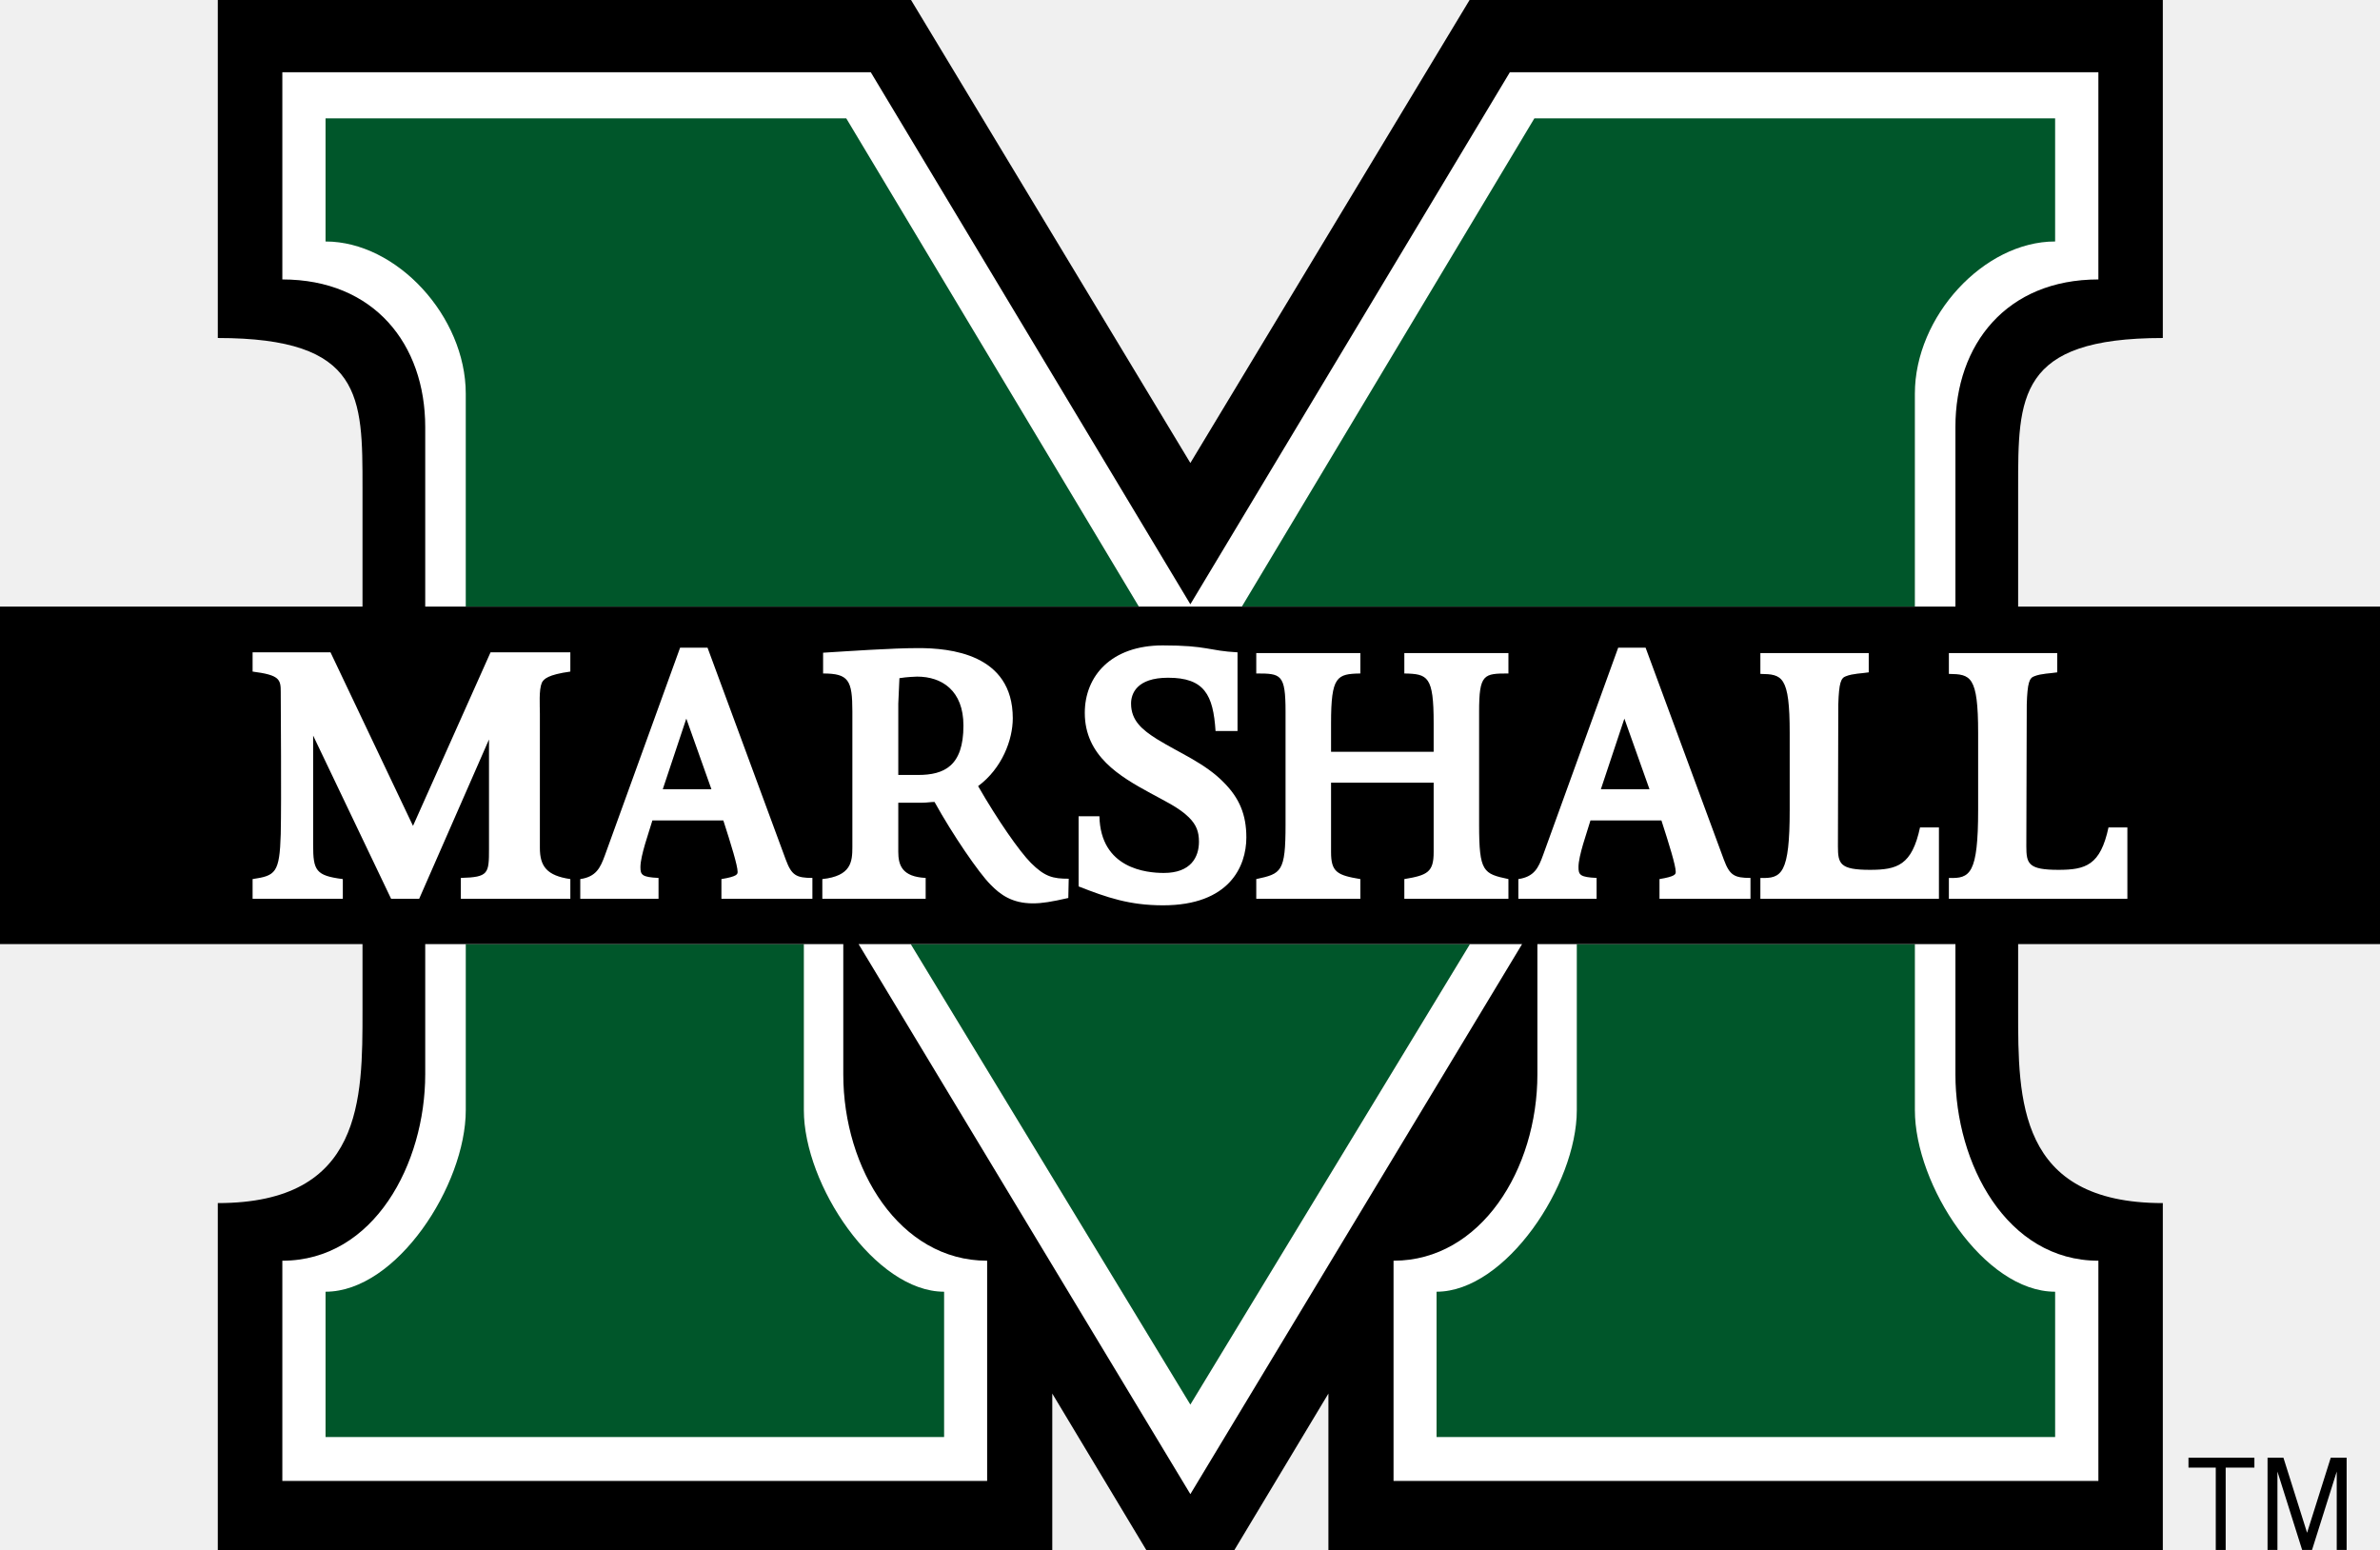
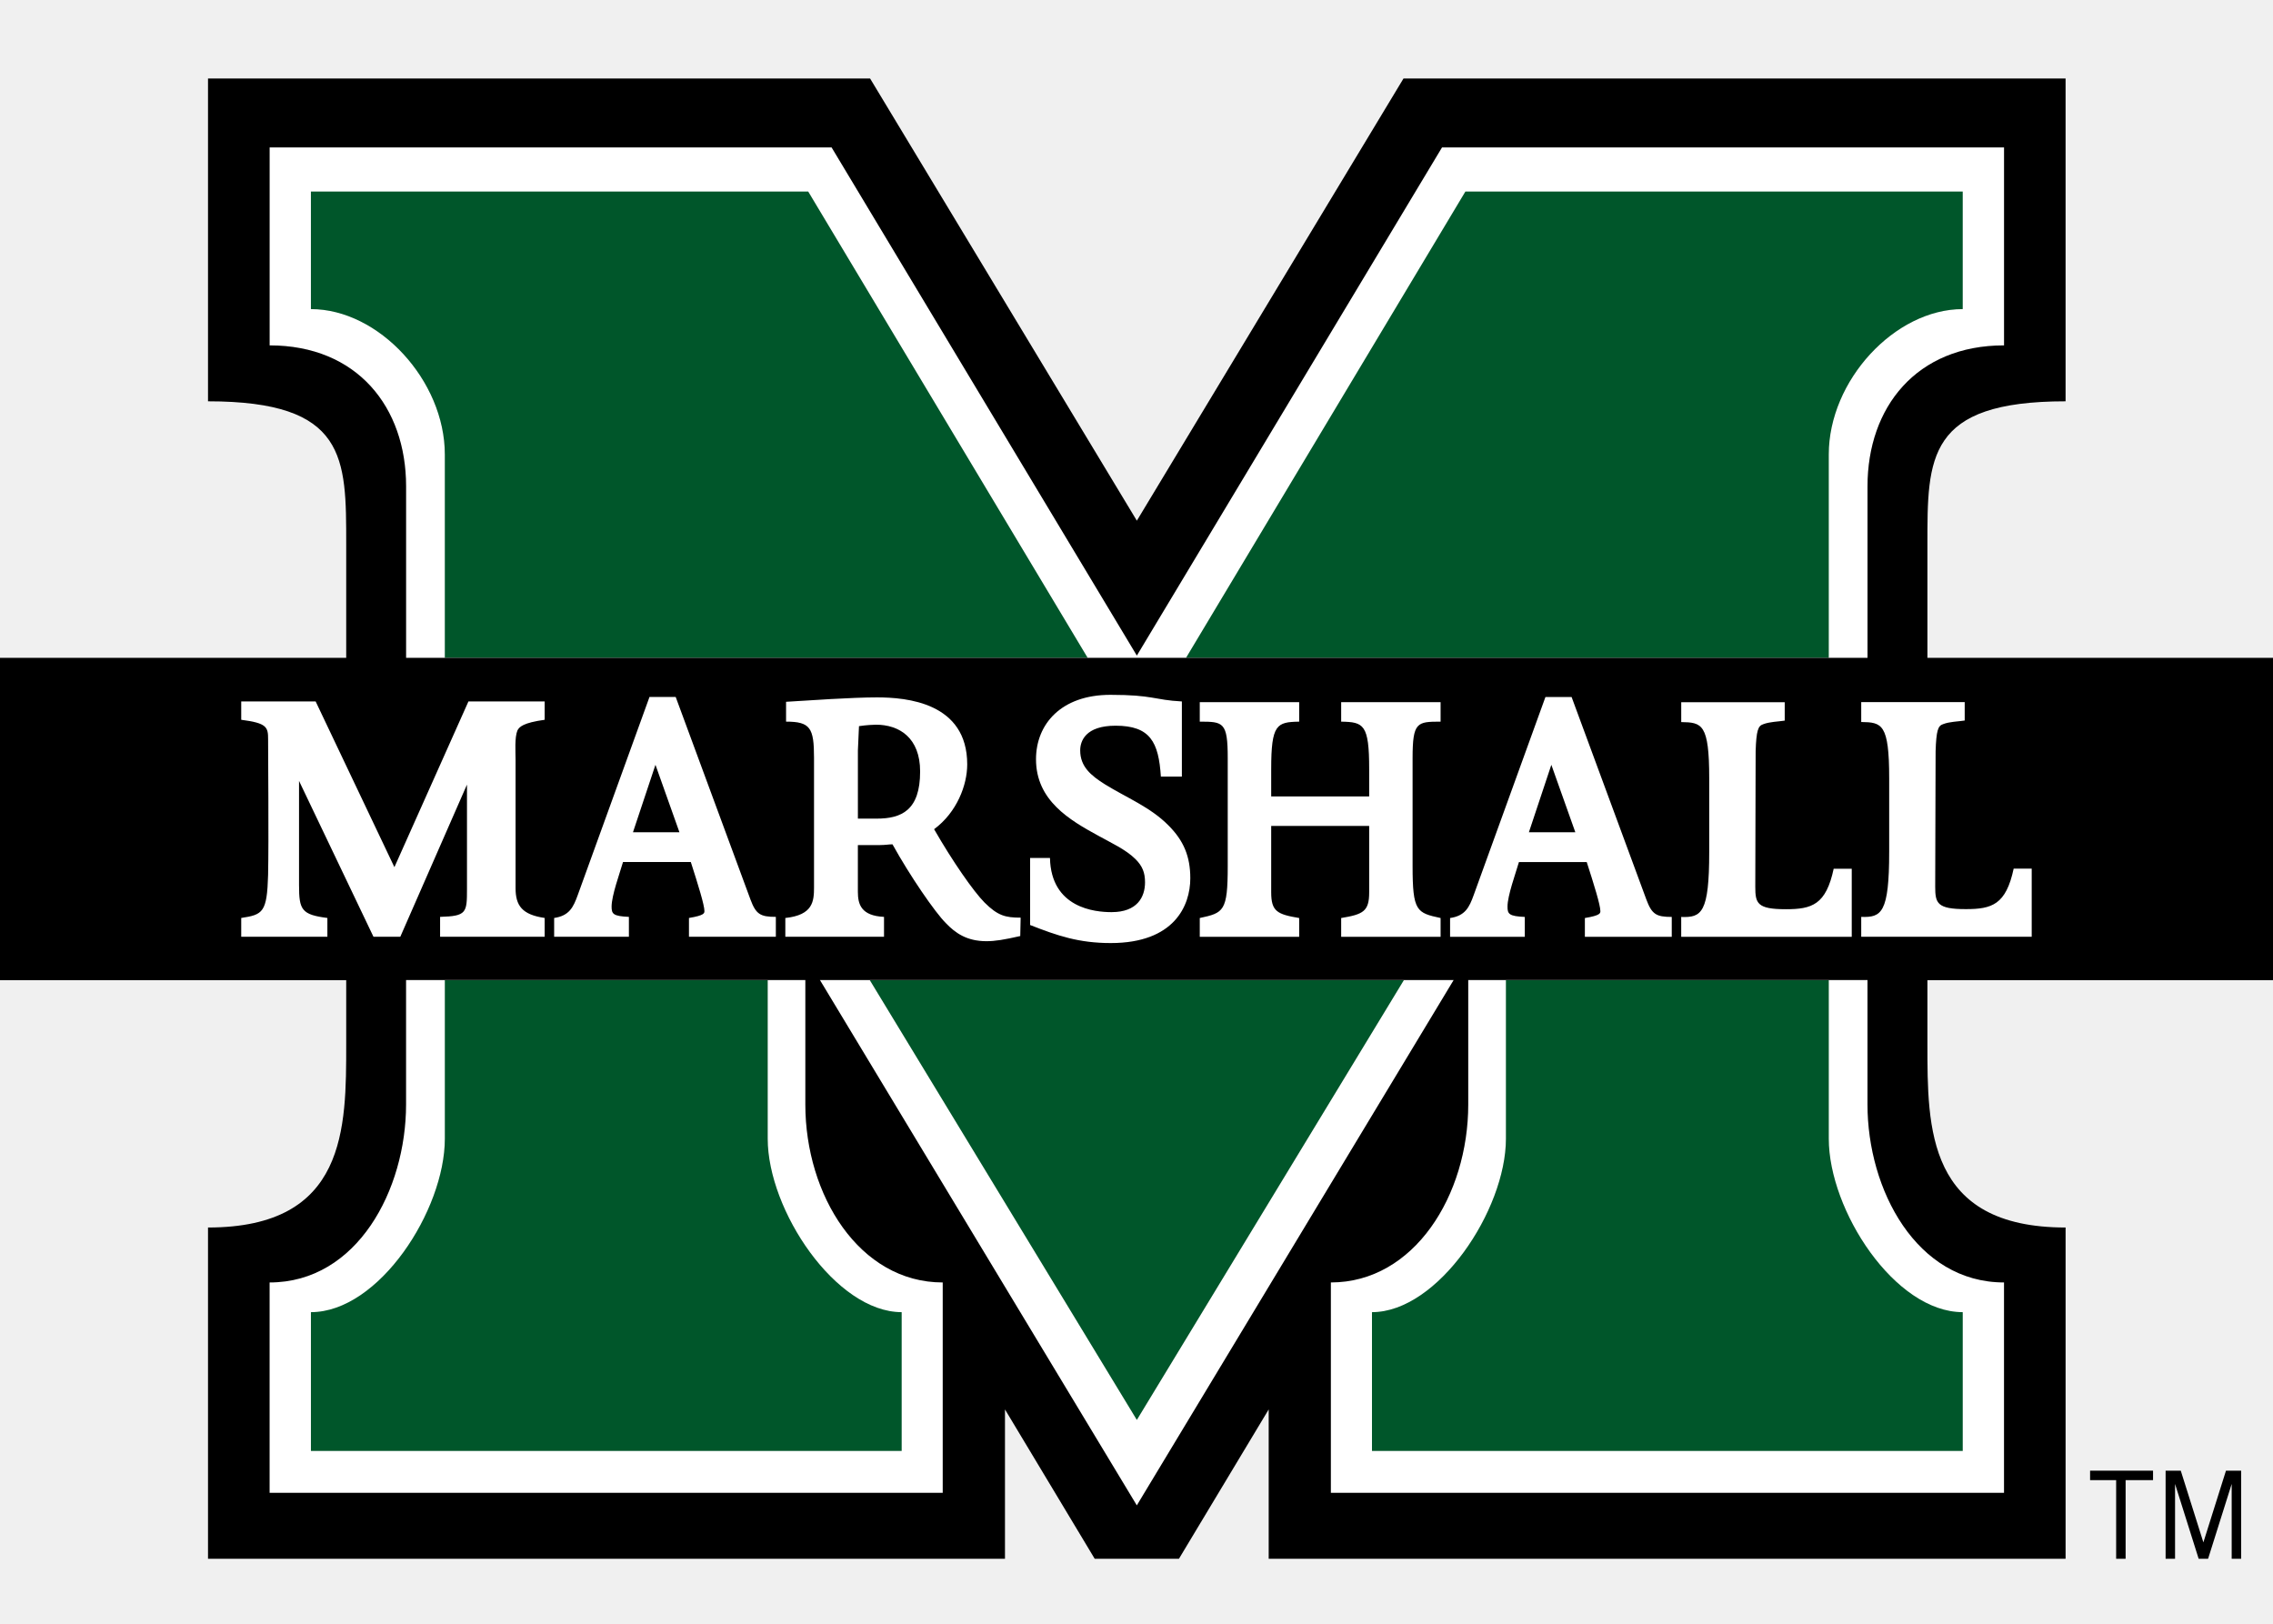
- <svg xmlns="http://www.w3.org/2000/svg" version="1.0" width="221.87" height="144.479" id="svg2" xml:space="preserve">
+ <svg xmlns="http://www.w3.org/2000/svg" version="1.0" width="280" height="200" id="svg2" xml:space="preserve">
  <defs id="defs5">
    <clipPath id="clipPath21">
-       <path d="M 0,0 L 612,0 L 612,792 L 0,792 L 0,0 z" id="path23" />
+       <path d="M 0,0 612,0 612,792 0,792 0,0 z" id="path23" />
    </clipPath>
    <clipPath id="clipPath89">
-       <path d="M 0,0 L 612,0 L 612,792 L 0,792 L 0,0 z" id="path91" />
+       <path d="M 0,0 612,0 612,792 0,792 0,0 z" id="path91" />
    </clipPath>
    <clipPath id="clipPath125">
-       <path d="M 0,0 L 612,0 L 612,792 L 0,792 L 0,0 z" id="path127" />
+       <path d="M 0,0 612,0 612,792 0,792 0,0 z" id="path127" />
    </clipPath>
  </defs>
-   <path d="M 137.033,88.003 L 110.968,130.925 L 84.902,88.003 L 80.04,88.003 L 110.968,139.274 L 141.894,88.003 L 137.033,88.003 z" id="path15" style="fill:#ffffff;fill-opacity:1;fill-rule:nonzero;stroke:none" />
-   <path d="M 78.614,100.145 L 78.614,88.002 L 74.936,88.002 L 74.936,103.476 C 74.936,110.459 81.581,120.407 88.011,120.407 L 88.011,133.951 L 30.349,133.951 L 30.349,120.407 C 36.989,120.407 43.421,110.459 43.421,103.476 L 43.421,88.002 L 39.639,88.002 L 39.639,100.145 C 39.639,108.459 34.874,117.516 26.319,117.516 L 26.319,138.047 L 92.024,138.047 L 92.024,117.516 C 83.877,117.516 78.614,108.984 78.614,100.145" id="path27" style="fill:#ffffff;fill-opacity:1;fill-rule:nonzero;stroke:none" />
-   <path d="M 39.639,39.802 L 39.639,56.546 L 43.42,56.546 L 43.42,36.697 C 43.42,29.491 36.989,22.508 30.348,22.508 L 30.348,11.033 L 78.891,11.033 L 106.169,56.546 L 115.769,56.546 L 143.039,11.033 L 191.583,11.033 L 191.583,22.508 C 184.943,22.508 178.509,29.491 178.509,36.697 L 178.509,56.546 L 182.291,56.546 L 182.291,39.802 C 182.291,32.092 187.059,26.05 195.618,26.05 L 195.618,6.731 L 140.754,6.731 L 110.968,56.325 L 81.175,6.731 L 26.319,6.731 L 26.319,26.05 C 34.873,26.05 39.639,32.092 39.639,39.802" id="path31" style="fill:#ffffff;fill-opacity:1;fill-rule:nonzero;stroke:none" />
-   <path d="M 182.291,100.145 L 182.291,88.002 L 178.509,88.002 L 178.509,103.476 C 178.509,110.459 184.943,120.407 191.583,120.407 L 191.583,133.951 L 133.921,133.951 L 133.921,120.407 C 140.356,120.407 146.995,110.459 146.995,103.476 L 146.995,88.002 L 143.318,88.002 L 143.318,100.145 C 143.318,108.984 138.053,117.516 129.909,117.516 L 129.909,138.047 L 195.618,138.047 L 195.618,117.516 C 187.059,117.516 182.291,108.459 182.291,100.145" id="path35" style="fill:#ffffff;fill-opacity:1;fill-rule:nonzero;stroke:none" />
-   <path d="M 31.959,83.777 L 31.959,81.943 C 29.442,81.621 29.193,81.152 29.193,78.743 L 29.193,68.569 L 36.457,83.777 L 39.079,83.777 L 45.586,68.931 L 45.586,79.103 C 45.586,81.438 45.549,81.763 42.962,81.834 L 42.962,83.777 L 53.169,83.777 L 53.169,81.943 C 50.976,81.621 50.328,80.754 50.328,79.031 L 50.328,66.522 C 50.328,65.766 50.224,64.329 50.509,63.644 C 50.688,63.288 51.088,62.891 53.169,62.602 L 53.169,60.806 L 45.728,60.806 L 38.502,76.983 L 30.813,60.806 L 23.548,60.806 L 23.548,62.602 C 26.064,62.926 26.172,63.322 26.172,64.506 C 26.172,66.016 26.243,74.431 26.172,77.738 C 26.064,81.404 25.669,81.621 23.548,81.943 L 23.548,83.777 L 31.959,83.777 z" id="path39" style="fill:#ffffff;fill-opacity:1;fill-rule:nonzero;stroke:none" />
-   <path d="M 67.253,81.943 L 67.253,83.777 L 75.735,83.777 L 75.735,81.834 C 74.228,81.834 73.794,81.584 73.259,80.144 L 65.959,60.372 L 63.401,60.372 L 56.393,79.715 C 55.963,80.9 55.57,81.727 54.093,81.943 L 54.093,83.777 L 61.391,83.777 L 61.391,81.834 C 59.845,81.763 59.703,81.547 59.703,80.829 C 59.703,79.75 60.491,77.594 60.818,76.479 L 67.431,76.479 C 68.149,78.709 68.76,80.685 68.76,81.262 C 68.76,81.475 68.76,81.692 67.253,81.943 M 61.786,73.568 L 63.979,66.987 L 66.32,73.568 L 61.786,73.568 z" id="path43" style="fill:#ffffff;fill-opacity:1;fill-rule:nonzero;stroke:none" />
-   <path d="M 85.932,74.827 C 86.398,74.827 86.758,74.754 87.119,74.754 C 88.811,77.809 91.252,81.37 92.331,82.448 C 93.263,83.419 94.379,84.208 96.289,84.208 C 97.148,84.208 98.014,84.065 99.592,83.705 L 99.629,81.908 C 98.157,81.908 97.401,81.727 96.107,80.434 C 95.031,79.355 92.981,76.408 91.182,73.277 C 93.411,71.627 94.414,68.968 94.414,66.953 C 94.414,60.914 88.484,60.412 85.608,60.412 C 83.129,60.412 79.102,60.698 76.731,60.842 L 76.731,62.779 C 79.102,62.779 79.459,63.394 79.459,66.305 L 79.459,78.959 C 79.459,80.325 79.352,81.655 76.659,81.943 L 76.659,83.777 L 86.293,83.777 L 86.293,81.835 C 84.062,81.727 83.741,80.615 83.741,79.389 L 83.741,74.827 L 85.932,74.827 z M 83.741,65.583 C 83.741,65.408 83.814,64.077 83.848,63.214 C 84.531,63.105 85.321,63.07 85.499,63.07 C 87.802,63.07 89.814,64.365 89.814,67.635 C 89.814,71.412 88.016,72.238 85.573,72.238 L 83.741,72.238 L 83.741,65.583 z" id="path47" style="fill:#ffffff;fill-opacity:1;fill-rule:nonzero;stroke:none" />
-   <path d="M 108.498,81.371 C 106.878,81.371 102.601,80.972 102.492,76.084 L 100.551,76.084 L 100.551,82.628 C 103.212,83.669 105.297,84.388 108.422,84.388 C 114.61,84.388 116.19,80.754 116.19,78.062 C 116.19,75.941 115.545,74.394 114.072,72.921 C 112.31,71.123 109.937,70.188 107.851,68.893 C 106.483,68.032 105.442,67.169 105.442,65.583 C 105.442,64.687 105.943,63.176 108.893,63.176 C 112.268,63.176 113.1,64.761 113.316,68.139 L 115.366,68.139 L 115.366,60.806 C 112.631,60.662 112.595,60.159 108.388,60.159 C 103.572,60.159 101.126,63.032 101.126,66.449 C 101.126,70.472 104.4,72.381 107.237,73.927 C 108.388,74.571 109.9,75.257 110.832,76.191 C 111.52,76.876 111.77,77.522 111.77,78.458 C 111.77,79.893 111.016,81.371 108.498,81.371" id="path51" style="fill:#ffffff;fill-opacity:1;fill-rule:nonzero;stroke:none" />
-   <path d="M 140.621,62.779 L 140.621,60.875 L 130.915,60.875 L 130.915,62.779 C 133.108,62.817 133.649,63.033 133.649,67.419 L 133.649,70.078 L 124.086,70.078 L 124.086,67.419 C 124.086,63.033 124.625,62.817 126.816,62.779 L 126.816,60.875 L 117.111,60.875 L 117.111,62.779 C 119.411,62.779 119.841,62.817 119.841,66.342 L 119.841,76.875 C 119.841,81.295 119.448,81.439 117.111,81.943 L 117.111,83.777 L 126.816,83.777 L 126.816,81.943 C 124.666,81.584 124.086,81.295 124.086,79.427 L 124.086,72.955 L 133.649,72.955 L 133.649,79.427 C 133.649,81.295 133.072,81.584 130.915,81.943 L 130.915,83.777 L 140.621,83.777 L 140.621,81.943 C 138.285,81.439 137.887,81.295 137.887,76.875 L 137.887,66.342 C 137.887,62.817 138.325,62.779 140.621,62.779" id="path55" style="fill:#ffffff;fill-opacity:1;fill-rule:nonzero;stroke:none" />
-   <path d="M 154.702,81.943 L 154.702,83.777 L 163.185,83.777 L 163.185,81.834 C 161.677,81.834 161.246,81.584 160.708,80.144 L 153.408,60.372 L 150.853,60.372 L 143.845,79.715 C 143.417,80.9 143.019,81.727 141.544,81.943 L 141.544,83.777 L 148.841,83.777 L 148.841,81.834 C 147.297,81.763 147.152,81.547 147.152,80.829 C 147.152,79.75 147.943,77.594 148.267,76.479 L 154.883,76.479 C 155.603,78.709 156.214,80.685 156.214,81.262 C 156.214,81.475 156.214,81.692 154.702,81.943 M 149.237,73.568 L 151.428,66.987 L 153.769,73.568 L 149.237,73.568 z" id="path59" style="fill:#ffffff;fill-opacity:1;fill-rule:nonzero;stroke:none" />
-   <path d="M 164.107,81.835 L 164.107,83.777 L 180.753,83.777 L 180.753,77.127 L 178.988,77.127 C 178.237,80.65 176.869,81.081 174.321,81.081 C 171.514,81.081 171.338,80.506 171.338,78.888 C 171.338,78.888 171.338,68.247 171.371,65.658 C 171.436,63.632 171.612,63.193 172.091,63.032 C 172.739,62.78 173.529,62.78 174.209,62.675 L 174.209,60.876 L 164.107,60.876 L 164.107,62.817 C 166.123,62.853 166.84,62.963 166.84,68.318 L 166.84,75.473 C 166.84,81.476 166.088,81.908 164.107,81.835" id="path63" style="fill:#ffffff;fill-opacity:1;fill-rule:nonzero;stroke:none" />
-   <path d="M 196.559,77.127 C 195.804,80.651 194.439,81.081 191.887,81.081 C 189.084,81.081 188.902,80.506 188.902,78.888 C 188.902,78.888 188.902,68.247 188.939,65.658 C 189.007,63.628 189.178,63.193 189.655,63.032 C 190.303,62.779 191.095,62.779 191.78,62.674 L 191.78,60.876 L 181.679,60.876 L 181.679,62.817 C 183.689,62.854 184.408,62.963 184.408,68.318 L 184.408,75.473 C 184.408,81.476 183.652,81.908 181.679,81.834 L 181.679,83.777 L 198.322,83.777 L 198.322,77.127 L 196.559,77.127 z" id="path67" style="fill:#ffffff;fill-opacity:1;fill-rule:nonzero;stroke:none" />
-   <path d="M 74.936,103.476 L 74.936,88.002 L 43.422,88.002 L 43.422,103.476 C 43.422,110.459 36.989,120.407 30.349,120.407 L 30.349,133.951 L 88.011,133.951 L 88.011,120.407 C 81.582,120.407 74.936,110.459 74.936,103.476" id="path71" style="fill:#00562a;fill-opacity:1;fill-rule:nonzero;stroke:none" />
-   <path d="M 43.421,36.697 L 43.421,56.546 L 106.168,56.546 L 78.89,11.034 L 30.349,11.034 L 30.349,22.509 C 36.989,22.509 43.421,29.491 43.421,36.697" id="path75" style="fill:#00562a;fill-opacity:1;fill-rule:nonzero;stroke:none" />
-   <path d="M 143.04,11.033 L 115.769,56.546 L 178.508,56.546 L 178.508,36.697 C 178.508,29.491 184.943,22.508 191.583,22.508 L 191.583,11.033 L 143.04,11.033 z" id="path79" style="fill:#00562a;fill-opacity:1;fill-rule:nonzero;stroke:none" />
-   <path d="M 84.901,88.003 L 110.968,130.925 L 137.033,88.003 L 84.901,88.003 z" id="path83" style="fill:#00562a;fill-opacity:1;fill-rule:nonzero;stroke:none" />
-   <path d="M 178.509,103.476 L 178.509,88.002 L 146.995,88.002 L 146.995,103.476 C 146.995,110.459 140.355,120.407 133.92,120.407 L 133.92,133.951 L 191.584,133.951 L 191.584,120.407 C 184.944,120.407 178.509,110.459 178.509,103.476" id="path95" style="fill:#00562a;fill-opacity:1;fill-rule:nonzero;stroke:none" />
-   <path d="M 188.136,56.546 L 188.136,45.486 C 188.136,36.994 188.08,31.507 201.624,31.507 L 201.624,-5e-06 L 136.998,-5e-06 L 110.969,43.157 L 84.93,-5e-06 L 20.304,-5e-06 L 20.304,31.507 C 33.849,31.507 33.794,36.994 33.794,45.486 L 33.794,56.546 L 7.1054274e-15,56.546 L 7.1054274e-15,88.002 L 33.794,88.002 L 33.794,94.221 C 33.794,102.447 33.849,112.145 20.304,112.145 L 20.304,144.479 L 98.096,144.479 L 98.096,129.9 L 106.856,144.479 L 115.076,144.479 L 123.838,129.9 L 123.838,144.479 L 201.624,144.479 L 201.624,112.145 C 188.08,112.145 188.136,102.447 188.136,94.221 L 188.136,88.002 L 221.87,88.002 L 221.87,56.546 L 188.136,56.546 z M 26.319,26.049 L 26.319,6.731 L 81.175,6.731 L 110.969,56.325 L 140.755,6.731 L 195.618,6.731 L 195.618,26.049 C 187.059,26.049 182.29,32.092 182.29,39.802 L 182.29,56.546 L 39.639,56.546 L 39.639,39.802 C 39.639,32.092 34.874,26.049 26.319,26.049 M 164.106,62.817 L 164.106,60.876 L 174.209,60.876 L 174.209,62.674 C 173.529,62.779 172.739,62.779 172.091,63.032 C 171.613,63.194 171.436,63.632 171.371,65.659 L 171.338,78.889 C 171.338,80.506 171.514,81.08 174.321,81.08 C 176.869,81.08 178.236,80.65 178.989,77.127 L 180.754,77.127 L 180.754,83.777 L 164.106,83.777 L 164.106,81.835 C 166.088,81.909 166.84,81.475 166.84,75.474 L 166.84,68.319 C 166.84,62.964 166.124,62.854 164.106,62.817 M 154.882,76.479 L 148.268,76.479 C 147.944,77.595 147.151,79.751 147.151,80.83 C 147.151,81.546 147.296,81.764 148.84,81.835 L 148.84,83.777 L 141.545,83.777 L 141.545,81.942 C 143.02,81.726 143.416,80.901 143.845,79.715 L 150.852,60.371 L 153.407,60.371 L 160.709,80.145 C 161.246,81.584 161.676,81.835 163.185,81.835 L 163.185,83.777 L 154.702,83.777 L 154.702,81.942 C 156.215,81.692 156.215,81.475 156.215,81.261 C 156.215,80.686 155.604,78.709 154.882,76.479 M 140.621,81.942 L 140.621,83.777 L 130.915,83.777 L 130.915,81.942 C 133.072,81.584 133.649,81.296 133.649,79.427 L 133.649,72.956 L 124.085,72.956 L 124.085,79.427 C 124.085,81.296 124.666,81.584 126.816,81.942 L 126.816,83.777 L 117.111,83.777 L 117.111,81.942 C 119.449,81.439 119.841,81.296 119.841,76.876 L 119.841,66.341 C 119.841,62.817 119.411,62.779 117.111,62.779 L 117.111,60.876 L 126.816,60.876 L 126.816,62.779 C 124.625,62.817 124.085,63.032 124.085,67.419 L 124.085,70.077 L 133.649,70.077 L 133.649,67.419 C 133.649,63.032 133.109,62.817 130.915,62.779 L 130.915,60.876 L 140.621,60.876 L 140.621,62.779 C 138.325,62.779 137.887,62.817 137.887,66.341 L 137.887,76.876 C 137.887,81.296 138.285,81.439 140.621,81.942 M 110.832,76.191 C 109.9,75.257 108.389,74.571 107.237,73.927 C 104.399,72.381 101.126,70.472 101.126,66.45 C 101.126,63.032 103.571,60.16 108.389,60.16 C 112.595,60.16 112.63,60.661 115.366,60.806 L 115.366,68.14 L 113.315,68.14 C 113.099,64.76 112.269,63.175 108.892,63.175 C 105.944,63.175 105.441,64.687 105.441,65.582 C 105.441,67.169 106.484,68.031 107.851,68.892 C 109.938,70.187 112.31,71.122 114.071,72.92 C 115.545,74.395 116.189,75.941 116.189,78.061 C 116.189,80.755 114.61,84.389 108.422,84.389 C 105.296,84.389 103.213,83.67 100.551,82.627 L 100.551,76.084 L 102.491,76.084 C 102.601,80.972 106.879,81.37 108.499,81.37 C 111.015,81.37 111.769,79.894 111.769,78.457 C 111.769,77.521 111.52,76.876 110.832,76.191 M 86.294,81.835 L 86.294,83.777 L 76.659,83.777 L 76.659,81.942 C 79.353,81.655 79.459,80.325 79.459,78.959 L 79.459,66.305 C 79.459,63.394 79.103,62.779 76.73,62.779 L 76.73,60.841 C 79.103,60.697 83.13,60.411 85.609,60.411 C 88.485,60.411 94.415,60.914 94.415,66.952 C 94.415,68.967 93.411,71.627 91.183,73.277 C 92.98,76.407 95.031,79.355 96.106,80.435 C 97.4,81.726 98.156,81.909 99.63,81.909 L 99.591,83.705 C 98.014,84.065 97.149,84.207 96.289,84.207 C 94.379,84.207 93.264,83.419 92.331,82.449 C 91.251,81.37 88.81,77.81 87.119,74.754 C 86.757,74.754 86.397,74.826 85.931,74.826 L 83.741,74.826 L 83.741,79.389 C 83.741,80.615 84.062,81.726 86.294,81.835 M 67.431,76.479 L 60.818,76.479 C 60.492,77.595 59.703,79.751 59.703,80.83 C 59.703,81.546 59.845,81.764 61.391,81.835 L 61.391,83.777 L 54.093,83.777 L 54.093,81.942 C 55.57,81.726 55.962,80.901 56.394,79.715 L 63.401,60.371 L 65.959,60.371 L 73.259,80.145 C 73.794,81.584 74.228,81.835 75.735,81.835 L 75.735,83.777 L 67.252,83.777 L 67.252,81.942 C 68.761,81.692 68.761,81.475 68.761,81.261 C 68.761,80.686 68.149,78.709 67.431,76.479 M 31.959,81.942 L 31.959,83.777 L 23.547,83.777 L 23.547,81.942 C 25.67,81.62 26.065,81.404 26.171,77.739 C 26.242,74.43 26.171,66.015 26.171,64.506 C 26.171,63.321 26.065,62.925 23.547,62.601 L 23.547,60.806 L 30.812,60.806 L 38.501,76.982 L 45.729,60.806 L 53.169,60.806 L 53.169,62.601 C 51.087,62.891 50.689,63.287 50.51,63.645 C 50.224,64.33 50.329,65.766 50.329,66.522 L 50.329,79.031 C 50.329,80.755 50.976,81.62 53.169,81.942 L 53.169,83.777 L 42.961,83.777 L 42.961,81.835 C 45.55,81.764 45.585,81.439 45.585,79.104 L 45.585,68.931 L 39.079,83.777 L 36.458,83.777 L 29.192,68.569 L 29.192,78.744 C 29.192,81.152 29.442,81.62 31.959,81.942 M 92.024,138.047 L 26.319,138.047 L 26.319,117.516 C 34.874,117.516 39.639,108.459 39.639,100.145 L 39.639,88.002 L 78.614,88.002 L 78.614,100.145 C 78.614,108.984 83.877,117.516 92.024,117.516 L 92.024,138.047 z M 110.969,139.275 L 80.039,88.002 L 141.895,88.002 L 110.969,139.275 z M 195.618,117.516 L 195.618,138.047 L 129.909,138.047 L 129.909,117.516 C 138.053,117.516 143.319,108.984 143.319,100.145 L 143.319,88.002 L 182.29,88.002 L 182.29,100.145 C 182.29,108.459 187.059,117.516 195.618,117.516 M 198.321,83.777 L 181.679,83.777 L 181.679,81.835 C 183.651,81.909 184.407,81.475 184.407,75.474 L 184.407,68.319 C 184.407,62.964 183.69,62.854 181.679,62.817 L 181.679,60.876 L 191.78,60.876 L 191.78,62.674 C 191.095,62.779 190.303,62.779 189.656,63.032 C 189.179,63.194 189.006,63.629 188.94,65.659 L 188.901,78.889 C 188.901,80.506 189.085,81.08 191.886,81.08 C 194.44,81.08 195.805,80.65 196.559,77.127 L 198.321,77.127 L 198.321,83.777 z" id="path99" style="fill:#000000;fill-opacity:1;fill-rule:nonzero;stroke:none" />
-   <path d="M 85.573,72.237 C 88.016,72.237 89.814,71.412 89.814,67.636 C 89.814,64.366 87.802,63.071 85.499,63.071 C 85.32,63.071 84.531,63.105 83.848,63.215 C 83.815,64.076 83.742,65.407 83.742,65.582 L 83.742,72.237 L 85.573,72.237 z" id="path103" style="fill:#000000;fill-opacity:1;fill-rule:nonzero;stroke:none" />
-   <path d="M 61.786,73.568 L 66.32,73.568 L 63.98,66.987 L 61.786,73.568 z" id="path107" style="fill:#000000;fill-opacity:1;fill-rule:nonzero;stroke:none" />
-   <path d="M 149.238,73.568 L 153.769,73.568 L 151.429,66.987 L 149.238,73.568 z" id="path111" style="fill:#000000;fill-opacity:1;fill-rule:nonzero;stroke:none" />
-   <path d="M 204.016,136.802 L 206.56,136.802 L 206.56,144.479 L 207.483,144.479 L 207.483,136.802 L 210.161,136.802 L 210.161,135.879 L 204.016,135.879 L 204.016,136.802 z" id="path115" style="fill:#000000;fill-opacity:1;fill-rule:nonzero;stroke:none" />
-   <path d="M 215.073,142.875 L 212.867,135.878 L 211.387,135.878 L 211.387,144.478 L 212.309,144.478 L 212.309,137.173 L 214.613,144.478 L 215.534,144.478 L 217.836,137.173 L 217.836,144.478 L 218.76,144.478 L 218.76,135.878 L 217.279,135.878 L 215.073,142.875 z" id="path119" style="fill:#000000;fill-opacity:1;fill-rule:nonzero;stroke:none" />
+   <path d="m 172.936,120.727 -32.894,54.168 -32.896,-54.168 -6.136,0 39.032,64.704 39.029,-64.704 -6.135,0 z" id="path15" style="fill:#ffffff;fill-opacity:1;fill-rule:nonzero;stroke:none" />
+   <path d="m 99.211,136.051 0,-15.324 -4.641,0 0,19.528 c 0,8.812 8.386,21.367 16.501,21.367 l 0,17.092 -72.77,0 0,-17.092 c 8.38,0 16.497,-12.555 16.497,-21.367 l 0,-19.528 -4.774,0 0,15.324 c 0,10.492 -6.013,21.923 -16.81,21.923 l 0,25.91 82.92,0 0,-25.91 c -10.281,0 -16.923,-10.768 -16.923,-21.923" id="path27" style="fill:#ffffff;fill-opacity:1;fill-rule:nonzero;stroke:none" />
+   <path d="m 50.025,59.898 0,21.131 4.772,0 0,-25.049 c 0,-9.094 -8.116,-17.906 -16.497,-17.906 l 0,-14.481 61.261,0 34.426,57.437 12.115,0 34.415,-57.437 61.262,0 0,14.481 c -8.38,0 -16.499,8.812 -16.499,17.906 l 0,25.049 4.772,0 0,-21.131 c 0,-9.73 6.018,-17.356 16.819,-17.356 l 0,-24.38 -69.238,0 -37.59,62.587 -37.598,-62.587 -69.229,0 0,24.38 c 10.795,0 16.81,7.626 16.81,17.356" id="path31" style="fill:#ffffff;fill-opacity:1;fill-rule:nonzero;stroke:none" />
+   <path d="m 230.051,136.051 0,-15.324 -4.772,0 0,19.528 c 0,8.812 8.119,21.367 16.499,21.367 l 0,17.092 -72.77,0 0,-17.092 c 8.121,0 16.501,-12.555 16.501,-21.367 l 0,-19.528 -4.641,0 0,15.324 c 0,11.155 -6.644,21.923 -16.922,21.923 l 0,25.91 82.924,0 0,-25.91 c -10.801,0 -16.819,-11.431 -16.819,-21.923" id="path35" style="fill:#ffffff;fill-opacity:1;fill-rule:nonzero;stroke:none" />
+   <path d="m 40.333,115.394 0,-2.314 c -3.177,-0.407 -3.491,-0.999 -3.491,-4.038 l 0,-12.839 9.167,19.192 3.31,0 8.211,-18.736 0,12.838 c 0,2.947 -0.046,3.357 -3.311,3.447 l 0,2.451 12.882,0 0,-2.314 c -2.769,-0.407 -3.586,-1.5 -3.586,-3.676 l 0,-15.786 c 0,-0.954 -0.131,-2.767 0.229,-3.631 0.226,-0.45 0.73,-0.951 3.357,-1.316 l 0,-2.267 -9.391,0 -9.12,20.416 -9.703,-20.416 -9.168,0 0,2.267 c 3.176,0.409 3.311,0.909 3.311,2.403 0,1.906 0.09,12.525 0,16.699 -0.136,4.627 -0.634,4.9 -3.311,5.307 l 0,2.314 10.615,0 z" id="path39" style="fill:#ffffff;fill-opacity:1;fill-rule:nonzero;stroke:none" />
+   <path d="m 84.873,113.08 0,2.314 10.705,0 0,-2.451 c -1.902,0 -2.45,-0.316 -3.125,-2.133 l -9.213,-24.953 -3.228,0 -8.845,24.412 c -0.543,1.495 -1.038,2.538 -2.903,2.811 l 0,2.314 9.211,0 0,-2.451 c -1.951,-0.09 -2.131,-0.363 -2.131,-1.268 0,-1.361 0.995,-4.083 1.407,-5.49 l 8.347,0 c 0.905,2.814 1.677,5.308 1.677,6.036 0,0.27 0,0.543 -1.902,0.86 m -6.898,-10.569 2.767,-8.306 2.955,8.306 -5.722,0 z" id="path43" style="fill:#ffffff;fill-opacity:1;fill-rule:nonzero;stroke:none" />
+   <path d="m 108.446,104.099 c 0.588,0 1.043,-0.091 1.499,-0.091 2.134,3.855 5.215,8.35 6.577,9.71 1.177,1.226 2.586,2.221 4.996,2.221 1.084,0 2.177,-0.18 4.168,-0.634 l 0.047,-2.268 c -1.858,0 -2.813,-0.229 -4.445,-1.86 -1.358,-1.361 -3.945,-5.081 -6.215,-9.033 2.813,-2.082 4.079,-5.438 4.079,-7.981 0,-7.621 -7.484,-8.255 -11.113,-8.255 -3.128,0 -8.211,0.361 -11.203,0.543 l 0,2.445 c 2.993,0 3.444,0.776 3.444,4.45 l 0,15.969 c 0,1.724 -0.136,3.403 -3.534,3.765 l 0,2.314 12.158,0 0,-2.45 c -2.816,-0.137 -3.221,-1.54 -3.221,-3.087 l 0,-5.758 2.765,0 z m -2.765,-11.666 c 0,-0.221 0.093,-1.901 0.136,-2.989 0.861,-0.137 1.858,-0.181 2.084,-0.181 2.906,0 5.446,1.634 5.446,5.761 0,4.766 -2.27,5.808 -5.352,5.808 l -2.313,0 0,-8.399 z" id="path47" style="fill:#ffffff;fill-opacity:1;fill-rule:nonzero;stroke:none" />
+   <path d="m 136.925,112.358 c -2.044,0 -7.443,-0.503 -7.58,-6.671 l -2.45,0 0,8.258 c 3.358,1.314 5.99,2.221 9.934,2.221 7.809,0 9.803,-4.586 9.803,-7.984 0,-2.677 -0.814,-4.628 -2.672,-6.488 -2.224,-2.268 -5.218,-3.448 -7.851,-5.083 -1.726,-1.087 -3.04,-2.175 -3.04,-4.177 0,-1.131 0.633,-3.038 4.356,-3.038 4.259,0 5.308,2 5.581,6.264 l 2.587,0 0,-9.255 c -3.452,-0.181 -3.497,-0.816 -8.806,-0.816 -6.078,0 -9.165,3.625 -9.165,7.938 0,5.076 4.131,7.485 7.712,9.437 1.453,0.812 3.36,1.678 4.537,2.857 0.868,0.864 1.183,1.68 1.183,2.862 0,1.811 -0.951,3.676 -4.128,3.676" id="path51" style="fill:#ffffff;fill-opacity:1;fill-rule:nonzero;stroke:none" />
+   <path d="m 177.464,88.895 0,-2.403 -12.249,0 0,2.403 c 2.769,0.047 3.45,0.32 3.45,5.856 l 0,3.355 -12.068,0 0,-3.355 c 0,-5.535 0.68,-5.808 3.445,-5.856 l 0,-2.403 -12.248,0 0,2.403 c 2.903,0 3.445,0.047 3.445,4.496 l 0,13.294 c 0,5.578 -0.495,5.759 -3.445,6.395 l 0,2.314 12.248,0 0,-2.314 c -2.713,-0.453 -3.445,-0.817 -3.445,-3.176 l 0,-8.167 12.068,0 0,8.167 c 0,2.358 -0.727,2.723 -3.45,3.176 l 0,2.314 12.249,0 0,-2.314 c -2.948,-0.636 -3.45,-0.817 -3.45,-6.395 l 0,-13.294 c 0,-4.449 0.552,-4.496 3.45,-4.496" id="path55" style="fill:#ffffff;fill-opacity:1;fill-rule:nonzero;stroke:none" />
+   <path d="m 195.234,113.08 0,2.314 10.705,0 0,-2.451 c -1.902,0 -2.447,-0.316 -3.125,-2.133 l -9.213,-24.953 -3.224,0 -8.845,24.412 c -0.54,1.495 -1.041,2.538 -2.903,2.811 l 0,2.314 9.208,0 0,-2.451 c -1.948,-0.09 -2.131,-0.363 -2.131,-1.268 0,-1.361 0.999,-4.083 1.407,-5.49 l 8.35,0 c 0.909,2.814 1.68,5.308 1.68,6.036 0,0.27 0,0.543 -1.909,0.86 m -6.897,-10.569 2.765,-8.306 2.955,8.306 -5.72,0 z" id="path59" style="fill:#ffffff;fill-opacity:1;fill-rule:nonzero;stroke:none" />
+   <path d="m 207.102,112.943 0,2.451 21.008,0 0,-8.392 -2.227,0 c -0.948,4.445 -2.674,4.99 -5.889,4.99 -3.543,0 -3.765,-0.726 -3.765,-2.767 0,0 0,-13.429 0.043,-16.696 0.082,-2.557 0.303,-3.111 0.909,-3.314 0.817,-0.319 1.814,-0.319 2.672,-0.451 l 0,-2.27 -12.749,0 0,2.45 c 2.545,0.046 3.45,0.185 3.45,6.943 l 0,9.03 c 0,7.575 -0.95,8.121 -3.45,8.028" id="path63" style="fill:#ffffff;fill-opacity:1;fill-rule:nonzero;stroke:none" />
+   <path d="m 248.058,107.002 c -0.953,4.447 -2.675,4.99 -5.897,4.99 -3.537,0 -3.767,-0.726 -3.767,-2.767 0,0 0,-13.429 0.047,-16.696 0.085,-2.562 0.301,-3.111 0.904,-3.314 0.817,-0.319 1.817,-0.319 2.682,-0.451 l 0,-2.27 -12.748,0 0,2.45 c 2.537,0.047 3.444,0.185 3.444,6.943 l 0,9.03 c 0,7.575 -0.954,8.121 -3.444,8.028 l 0,2.451 21.003,0 0,-8.392 -2.224,0 z" id="path67" style="fill:#ffffff;fill-opacity:1;fill-rule:nonzero;stroke:none" />
+   <path d="m 94.57,140.255 0,-19.528 -39.772,0 0,19.528 c 0,8.812 -8.118,21.367 -16.497,21.367 l 0,17.092 72.77,0 0,-17.092 c -8.115,0 -16.501,-12.555 -16.501,-21.367" id="path71" style="fill:#00562a;fill-opacity:1;fill-rule:nonzero;stroke:none" />
+   <path d="m 54.797,55.98 0,25.049 79.187,0 -34.426,-57.437 -61.259,0 0,14.481 c 8.38,0 16.497,8.812 16.497,17.906" id="path75" style="fill:#00562a;fill-opacity:1;fill-rule:nonzero;stroke:none" />
+   <path d="m 180.516,23.592 -34.415,57.437 79.176,0 0,-25.049 c 0,-9.094 8.121,-17.906 16.501,-17.906 l 0,-14.481 -61.262,0 z" id="path79" style="fill:#00562a;fill-opacity:1;fill-rule:nonzero;stroke:none" />
+   <path d="m 107.146,120.727 32.896,54.168 32.894,-54.168 -65.79,0 z" id="path83" style="fill:#00562a;fill-opacity:1;fill-rule:nonzero;stroke:none" />
+   <path d="m 225.278,140.255 0,-19.528 -39.77,0 0,19.528 c 0,8.812 -8.38,21.367 -16.501,21.367 l 0,17.092 72.772,0 0,-17.092 c -8.38,0 -16.501,-12.555 -16.501,-21.367" id="path95" style="fill:#00562a;fill-opacity:1;fill-rule:nonzero;stroke:none" />
+   <path d="m 237.428,81.029 0,-13.958 c 0,-10.718 -0.071,-17.641 17.021,-17.641 l 0,-39.762 -81.558,0 -32.848,54.465 -32.861,-54.465 -81.558,0 0,39.762 c 17.094,0 17.024,6.924 17.024,17.641 l 0,13.958 -42.648,0 0,39.698 42.648,0 0,7.848 c 0,10.382 0.069,22.62 -17.024,22.62 l 0,40.805 98.174,0 0,-18.398 11.055,18.398 10.374,0 11.057,-18.398 0,18.398 98.166,0 0,-40.805 c -17.092,0 -17.021,-12.238 -17.021,-22.62 l 0,-7.848 42.572,0 0,-39.698 -42.572,0 z M 33.214,42.541 l 0,-24.379 69.229,0 37.6,62.587 37.59,-62.587 69.236,0 0,24.379 c -10.801,0 -16.819,7.627 -16.819,17.357 l 0,21.131 -180.026,0 0,-21.131 c 0,-9.73 -6.013,-17.357 -16.81,-17.357 m 173.888,46.402 0,-2.45 12.749,0 0,2.268 c -0.858,0.133 -1.855,0.133 -2.672,0.453 -0.604,0.203 -0.827,0.757 -0.909,3.314 l -0.043,16.696 c 0,2.041 0.222,2.765 3.765,2.765 3.215,0 4.941,-0.543 5.89,-4.988 l 2.227,0 0,8.392 -21.009,0 0,-2.451 c 2.5,0.093 3.45,-0.454 3.45,-8.028 l 0,-9.03 c 0,-6.758 -0.904,-6.897 -3.45,-6.943 m -11.64,17.24 -8.348,0 c -0.409,1.409 -1.409,4.13 -1.409,5.491 0,0.904 0.183,1.178 2.131,1.268 l 0,2.451 -9.206,0 0,-2.316 c 1.861,-0.273 2.362,-1.314 2.903,-2.811 l 8.843,-24.412 3.224,0 9.214,24.954 c 0.678,1.816 1.221,2.133 3.125,2.133 l 0,2.451 -10.705,0 0,-2.316 c 1.909,-0.316 1.909,-0.59 1.909,-0.86 0,-0.726 -0.771,-3.221 -1.682,-6.036 m -17.998,6.895 0,2.316 -12.249,0 0,-2.316 c 2.723,-0.453 3.45,-0.816 3.45,-3.174 l 0,-8.167 -12.069,0 0,8.167 c 0,2.358 0.734,2.721 3.447,3.174 l 0,2.316 -12.248,0 0,-2.316 c 2.95,-0.636 3.445,-0.816 3.445,-6.394 l 0,-13.295 c 0,-4.447 -0.543,-4.496 -3.445,-4.496 l 0,-2.401 12.248,0 0,2.401 c -2.765,0.049 -3.447,0.32 -3.447,5.856 l 0,3.355 12.069,0 0,-3.355 c 0,-5.535 -0.681,-5.807 -3.45,-5.856 l 0,-2.401 12.249,0 0,2.401 c -2.898,0 -3.45,0.049 -3.45,4.496 l 0,13.295 c 0,5.578 0.502,5.758 3.45,6.394 m -37.593,-7.258 c -1.177,-1.178 -3.084,-2.044 -4.537,-2.857 -3.583,-1.951 -7.712,-4.36 -7.712,-9.437 0,-4.313 3.086,-7.938 9.165,-7.938 5.308,0 5.352,0.633 8.806,0.816 l 0,9.255 -2.589,0 c -0.273,-4.266 -1.32,-6.266 -5.581,-6.266 -3.721,0 -4.355,1.909 -4.355,3.038 0,2.002 1.316,3.09 3.041,4.177 2.633,1.634 5.627,2.814 7.85,5.083 1.86,1.861 2.672,3.813 2.672,6.488 0,3.4 -1.992,7.985 -9.801,7.985 -3.945,0 -6.575,-0.907 -9.934,-2.223 l 0,-8.258 2.448,0 c 0.139,6.17 5.537,6.671 7.581,6.671 3.176,0 4.127,-1.863 4.127,-3.676 0,-1.182 -0.314,-1.996 -1.182,-2.86 m -30.968,7.122 0,2.451 -12.159,0 0,-2.316 c 3.4,-0.363 3.534,-2.041 3.534,-3.765 l 0,-15.969 c 0,-3.674 -0.45,-4.45 -3.444,-4.45 l 0,-2.445 c 2.994,-0.181 8.077,-0.543 11.205,-0.543 3.63,0 11.113,0.634 11.113,8.255 0,2.543 -1.267,5.9 -4.079,7.982 2.268,3.95 4.857,7.67 6.214,9.033 1.633,1.63 2.587,1.86 4.447,1.86 l -0.049,2.267 c -1.991,0.454 -3.082,0.634 -4.168,0.634 -2.41,0 -3.818,-0.995 -4.994,-2.22 -1.363,-1.361 -4.444,-5.854 -6.578,-9.711 -0.456,0 -0.91,0.091 -1.499,0.091 l -2.764,0 0,5.758 c 0,1.548 0.405,2.95 3.221,3.087 m -23.804,-6.76 -8.347,0 c -0.41,1.409 -1.407,4.13 -1.407,5.491 0,0.904 0.18,1.178 2.131,1.268 l 0,2.451 -9.211,0 0,-2.316 c 1.865,-0.273 2.36,-1.314 2.904,-2.811 l 8.843,-24.412 3.228,0 9.213,24.954 c 0.675,1.816 1.223,2.133 3.125,2.133 l 0,2.451 -10.705,0 0,-2.316 c 1.904,-0.316 1.904,-0.59 1.904,-0.86 0,-0.726 -0.773,-3.221 -1.678,-6.036 m -44.766,6.895 0,2.316 -10.615,0 0,-2.316 c 2.679,-0.407 3.177,-0.68 3.311,-5.305 0.09,-4.176 0,-14.795 0,-16.699 0,-1.495 -0.134,-1.996 -3.311,-2.404 l 0,-2.265 9.168,0 9.703,20.414 9.121,-20.414 9.389,0 0,2.265 c -2.627,0.366 -3.13,0.866 -3.355,1.317 -0.361,0.864 -0.229,2.677 -0.229,3.631 l 0,15.786 c 0,2.175 0.817,3.267 3.584,3.674 l 0,2.316 -12.882,0 0,-2.451 c 3.267,-0.09 3.311,-0.5 3.311,-3.447 l 0,-12.838 -8.211,18.736 -3.308,0 -9.168,-19.193 0,12.841 c 0,3.04 0.316,3.63 3.491,4.037 m 75.802,70.805 -82.92,0 0,-25.91 c 10.796,0 16.81,-11.431 16.81,-21.923 l 0,-15.324 49.186,0 0,15.324 c 0,11.155 6.643,21.923 16.923,21.923 l 0,25.91 z m 23.909,1.549 -39.034,-64.706 78.063,0 -39.029,64.706 z m 106.827,-27.46 0,25.91 -82.924,0 0,-25.91 c 10.277,0 16.923,-10.768 16.923,-21.923 l 0,-15.324 49.182,0 0,15.324 c 0,10.492 6.018,21.923 16.819,21.923 m 3.412,-42.578 -21.003,0 0,-2.451 c 2.489,0.093 3.444,-0.454 3.444,-8.028 l 0,-9.03 c 0,-6.758 -0.905,-6.897 -3.444,-6.943 l 0,-2.45 12.748,0 0,2.268 c -0.864,0.133 -1.865,0.133 -2.68,0.453 -0.603,0.203 -0.82,0.752 -0.904,3.314 l -0.049,16.696 c 0,2.041 0.232,2.765 3.767,2.765 3.223,0 4.945,-0.543 5.897,-4.988 l 2.224,0 0,8.392 z" id="path99" style="fill:#000000;fill-opacity:1;fill-rule:nonzero;stroke:none" />
+   <path d="m 107.993,100.831 c 3.084,0 5.352,-1.041 5.352,-5.807 0,-4.127 -2.54,-5.761 -5.446,-5.761 -0.226,0 -1.221,0.043 -2.084,0.181 -0.041,1.087 -0.134,2.767 -0.134,2.988 l 0,8.399 2.311,0 z" id="path103" style="fill:#000000;fill-opacity:1;fill-rule:nonzero;stroke:none" />
+   <path d="m 77.974,102.511 5.722,0 -2.953,-8.306 -2.769,8.306 z" id="path107" style="fill:#000000;fill-opacity:1;fill-rule:nonzero;stroke:none" />
+   <path d="m 188.338,102.511 5.718,0 -2.953,-8.306 -2.765,8.306 z" id="path111" style="fill:#000000;fill-opacity:1;fill-rule:nonzero;stroke:none" />
+   <path d="m 257.468,182.312 3.21,0 0,9.687 1.166,0 0,-9.687 3.379,0 0,-1.166 -7.755,0 0,1.166 z" id="path115" style="fill:#000000;fill-opacity:1;fill-rule:nonzero;stroke:none" />
+   <path d="m 271.423,189.976 -2.784,-8.829 -1.868,0 0,10.853 1.163,0 0,-9.219 2.909,9.219 1.161,0 2.906,-9.219 0,9.219 1.166,0 0,-10.853 -1.869,0 -2.783,8.829 z" id="path119" style="fill:#000000;fill-opacity:1;fill-rule:nonzero;stroke:none" />
</svg>
